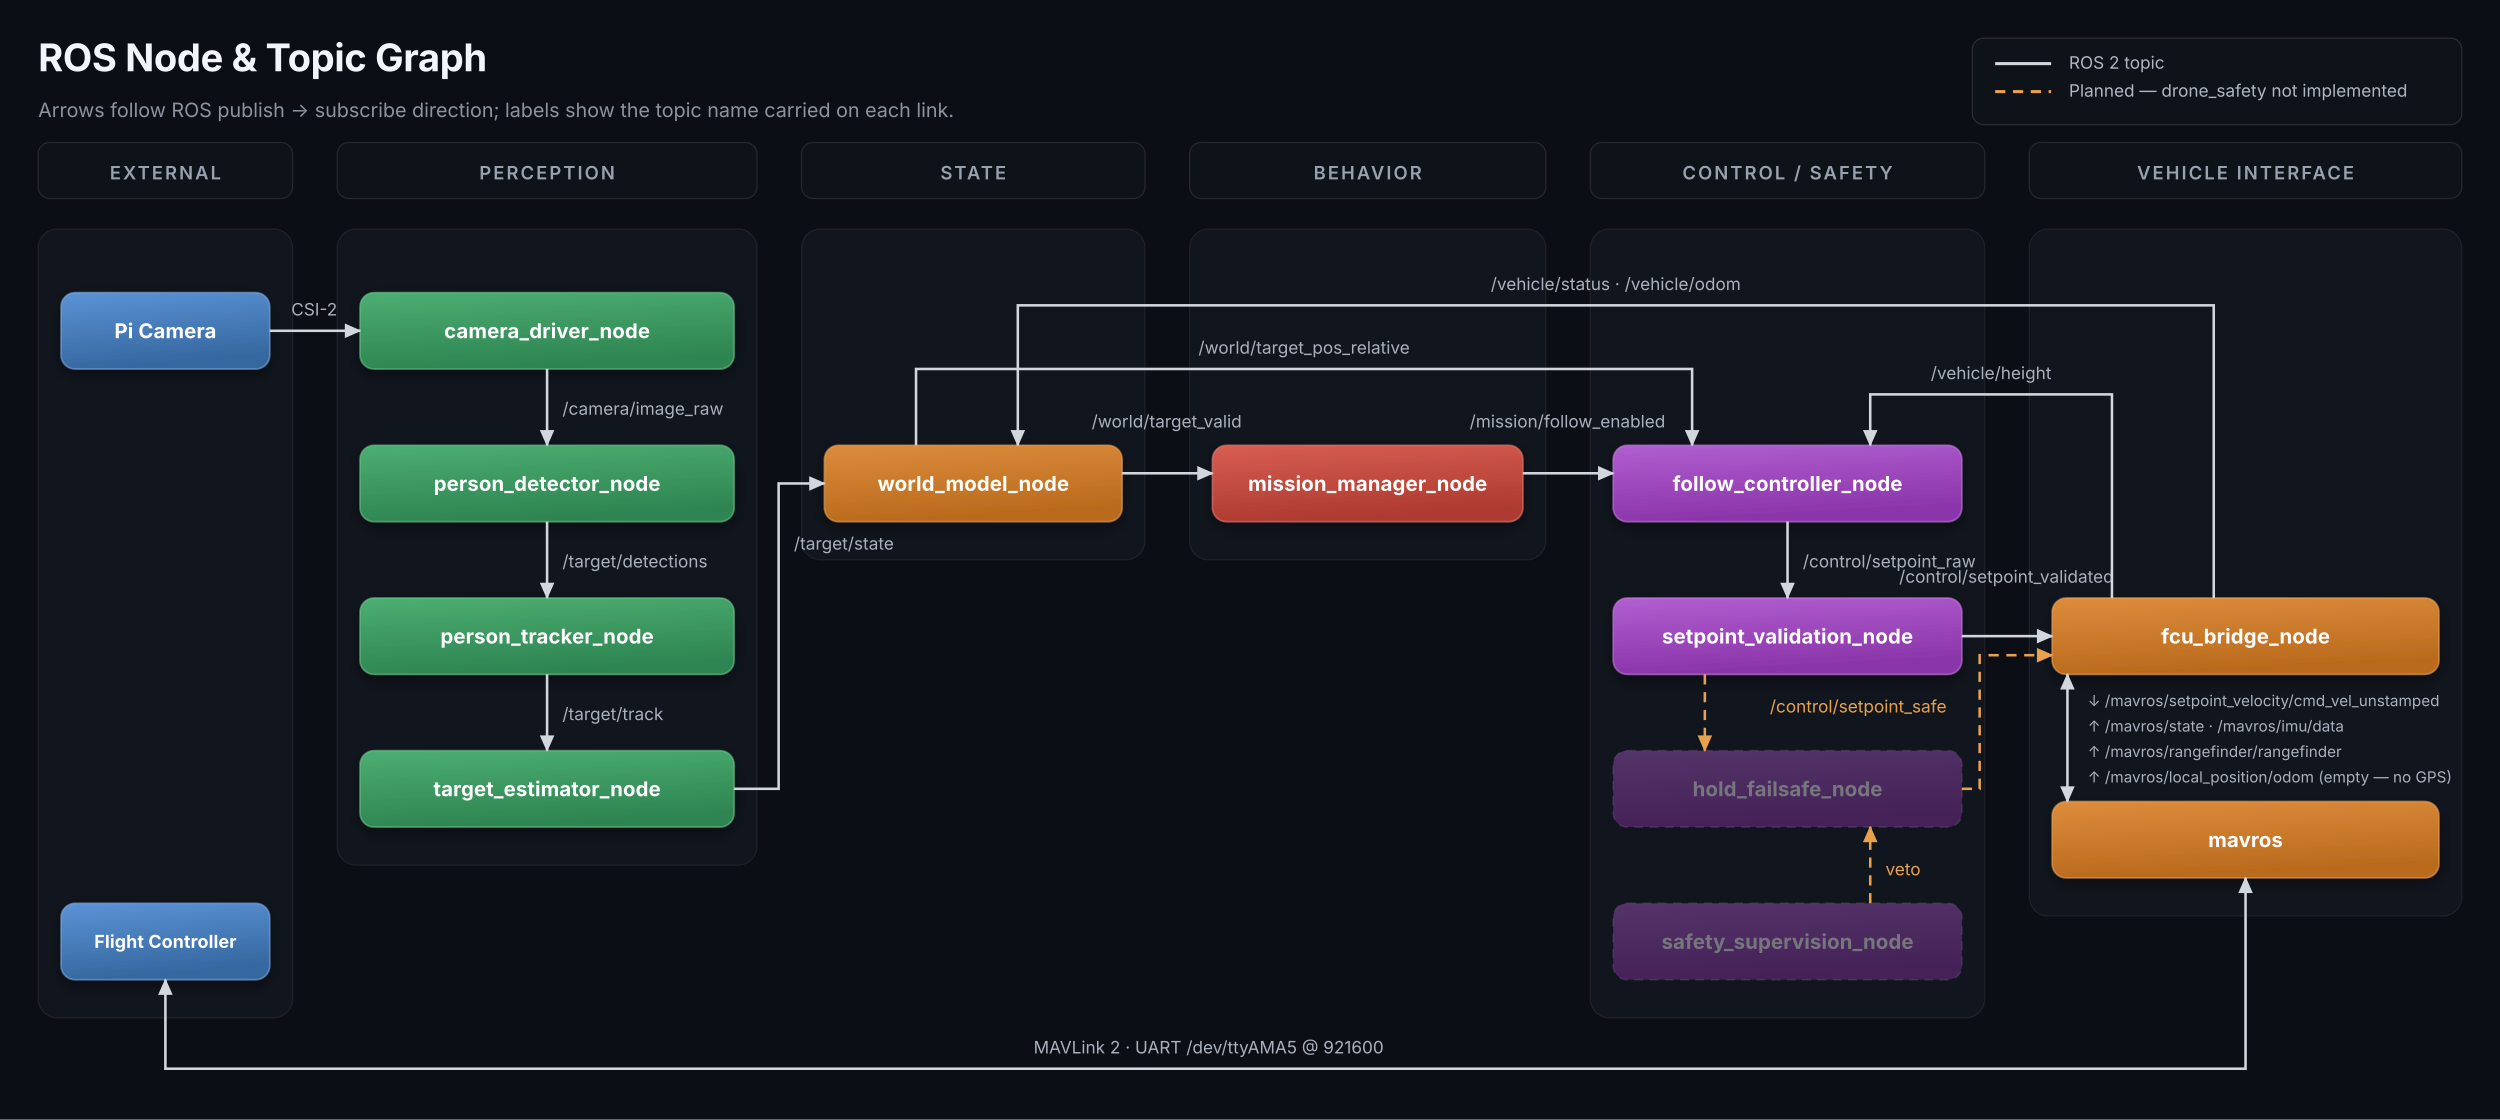
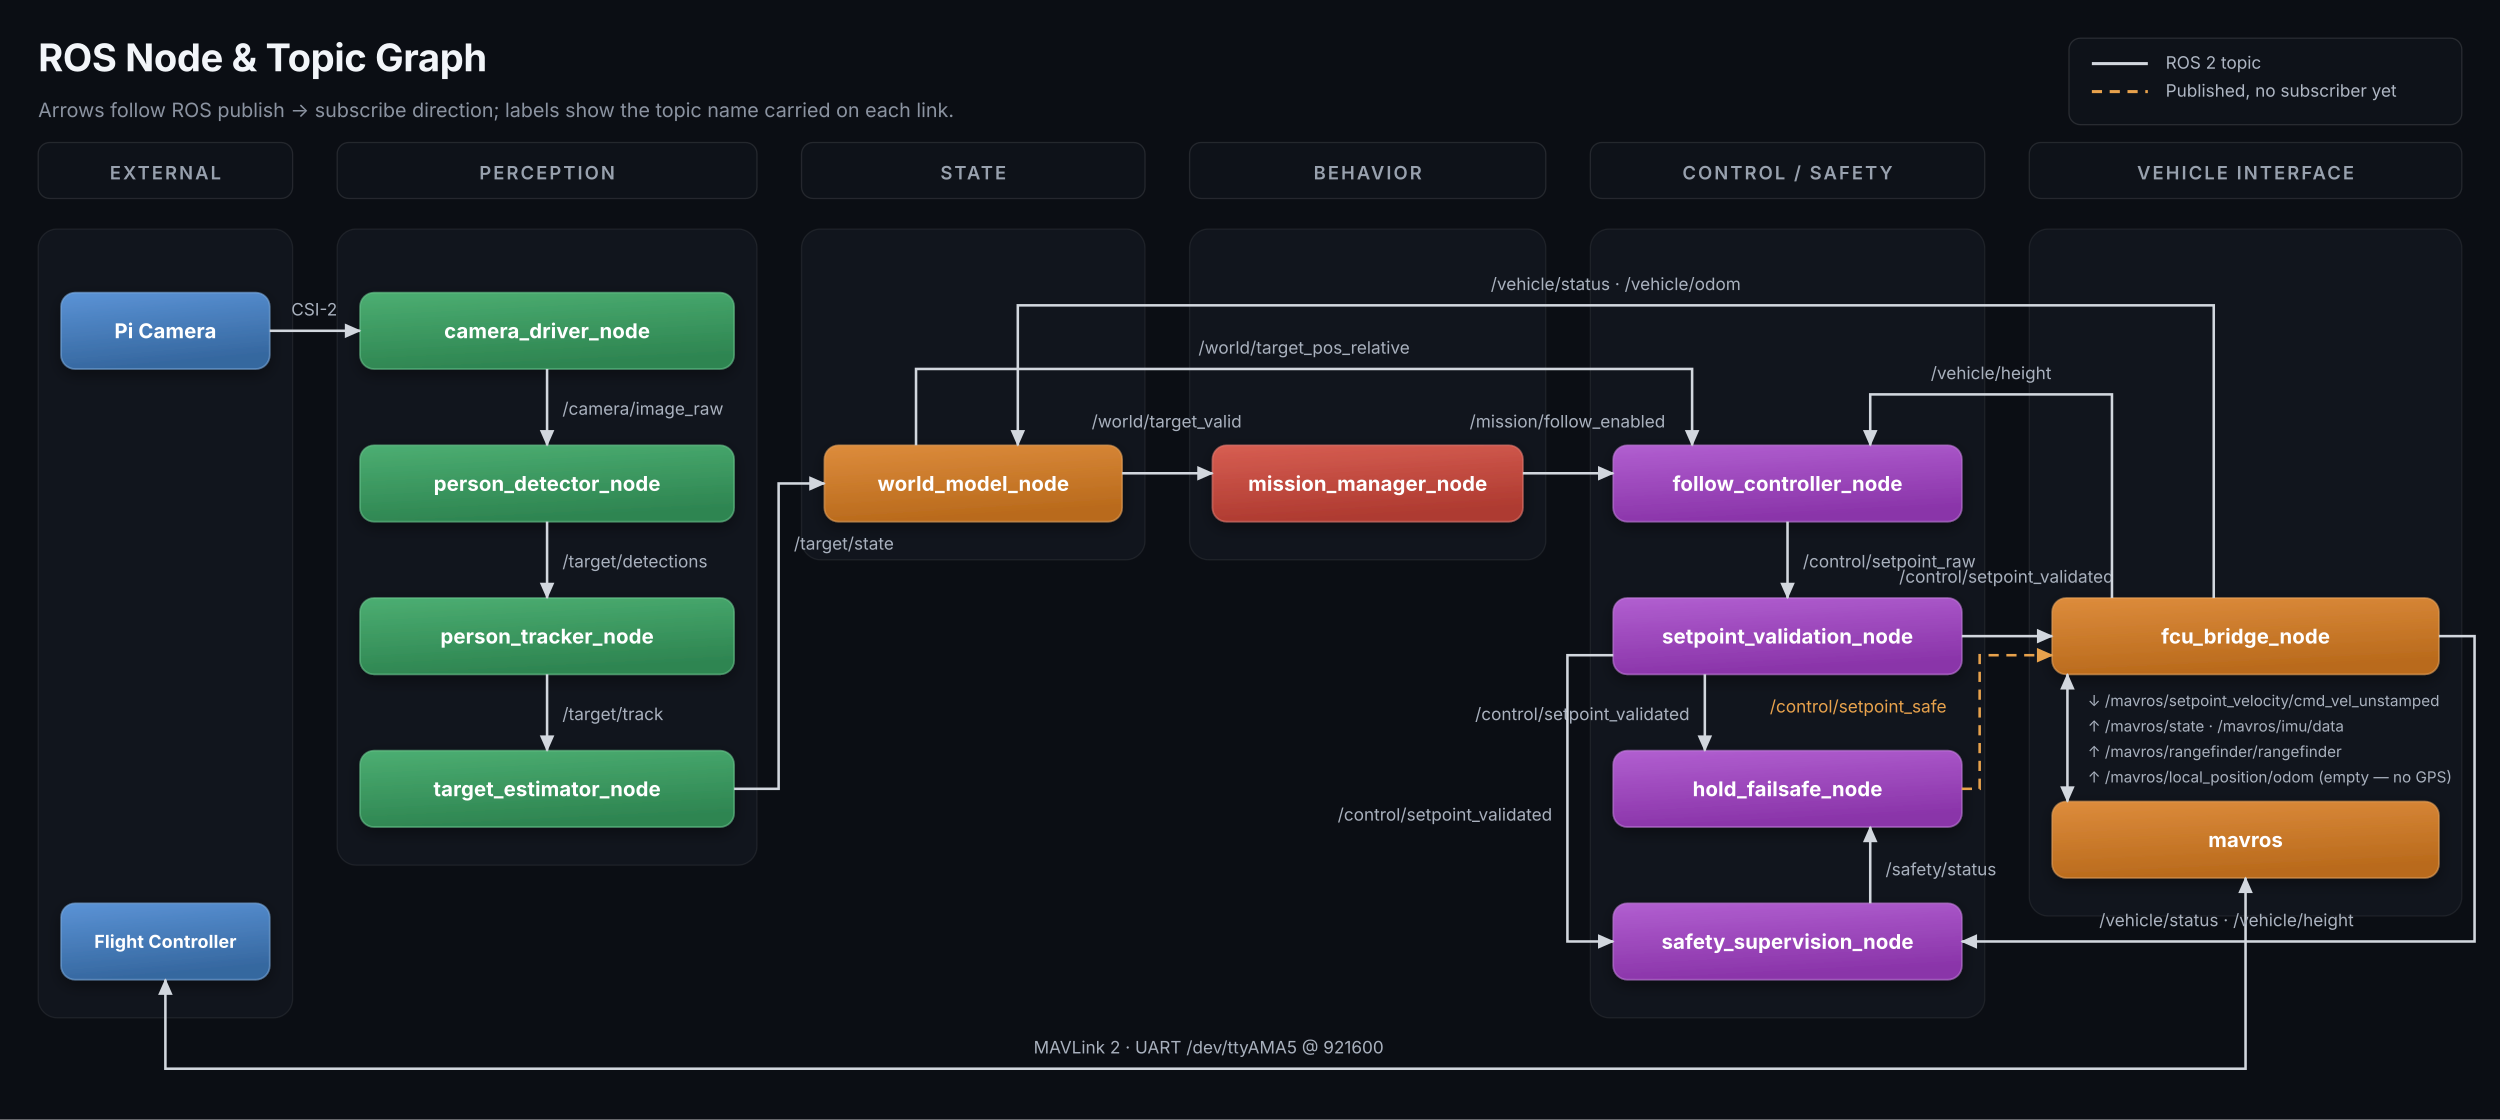
<svg xmlns="http://www.w3.org/2000/svg" width="1965" height="880" viewBox="0 0 1965 880" font-family="Inter, 'Helvetica Neue', Helvetica, Arial, sans-serif">
  <defs>
    <linearGradient id="grad_blue" x1="0" y1="0" x2="0.25" y2="1">
      <stop offset="0" stop-color="#5B93D6" />
      <stop offset="1" stop-color="#35679F" />
    </linearGradient>
    <linearGradient id="grad_orange" x1="0" y1="0" x2="0.25" y2="1">
      <stop offset="0" stop-color="#DD8C3C" />
      <stop offset="1" stop-color="#B96A1C" />
    </linearGradient>
    <linearGradient id="grad_green" x1="0" y1="0" x2="0.25" y2="1">
      <stop offset="0" stop-color="#4CAE72" />
      <stop offset="1" stop-color="#2E8551" />
    </linearGradient>
    <linearGradient id="grad_red" x1="0" y1="0" x2="0.25" y2="1">
      <stop offset="0" stop-color="#D75E52" />
      <stop offset="1" stop-color="#AE3A30" />
    </linearGradient>
    <linearGradient id="grad_purple" x1="0" y1="0" x2="0.25" y2="1">
      <stop offset="0" stop-color="#B15FD0" />
      <stop offset="1" stop-color="#8A34A9" />
    </linearGradient>
    <linearGradient id="grad_gold" x1="0" y1="0" x2="0.25" y2="1">
      <stop offset="0" stop-color="#D8B03C" />
      <stop offset="1" stop-color="#AF8618" />
    </linearGradient>
    <marker id="arrow" viewBox="0 0 10 10" refX="9.2" refY="5" markerWidth="6.5" markerHeight="6.5" orient="auto-start-reverse">
      <path d="M 0 0.6 L 10 5 L 0 9.4 Z" fill="#D2D7DE" />
    </marker>
    <marker id="arrow_plan" viewBox="0 0 10 10" refX="9.2" refY="5" markerWidth="6.5" markerHeight="6.5" orient="auto-start-reverse">
      <path d="M 0 0.6 L 10 5 L 0 9.4 Z" fill="#E8A24C" />
    </marker>
    <filter id="shadow" x="-25%" y="-25%" width="150%" height="160%">
      <feDropShadow dx="0" dy="4" stdDeviation="6" flood-color="#000000" flood-opacity="0.4" />
    </filter>
  </defs>
  <rect width="1965" height="880" fill="#0B0E14" />
  <text x="30.0" y="56.0" font-family="Inter, 'Helvetica Neue', Helvetica, Arial, sans-serif" font-size="30" font-weight="700" fill="#F2F5F9" text-anchor="start" letter-spacing="-0.3">ROS Node &amp; Topic Graph</text>
  <text x="30.0" y="92.0" font-family="Inter, 'Helvetica Neue', Helvetica, Arial, sans-serif" font-size="15.5" font-weight="400" fill="#8B93A1" text-anchor="start" letter-spacing="0">Arrows follow ROS publish → subscribe direction; labels show the topic name carried on each link.</text>
-   <rect x="1550.2" y="30.0" width="384.8" height="68.0" rx="9" fill="#0E1219" stroke="#FFFFFF" stroke-width="1" stroke-opacity="0.12" opacity="1.0" />
-   <path d="M 1568.2 50.0 L 1612.2 50.0" fill="none" stroke="#D2D7DE" stroke-width="2.4" stroke-linecap="butt" stroke-linejoin="miter" />
-   <text x="1626.2" y="54.0" font-family="Inter, 'Helvetica Neue', Helvetica, Arial, sans-serif" font-size="13.5" font-weight="400" fill="#AFB7C4" text-anchor="start" letter-spacing="0">ROS 2 topic</text>
-   <path d="M 1568.2 72.0 L 1612.2 72.0" fill="none" stroke="#E8A24C" stroke-width="2.4" stroke-linecap="butt" stroke-linejoin="miter" stroke-dasharray="8 6" />
-   <text x="1626.2" y="76.0" font-family="Inter, 'Helvetica Neue', Helvetica, Arial, sans-serif" font-size="13.5" font-weight="400" fill="#AFB7C4" text-anchor="start" letter-spacing="0">Planned — drone_safety not implemented</text>
+   <rect x="1626.2" y="30.0" width="308.8" height="68.0" rx="9" fill="#0E1219" stroke="#FFFFFF" stroke-width="1" stroke-opacity="0.12" opacity="1.0" />
+   <path d="M 1644.2 50.0 L 1688.2 50.0" fill="none" stroke="#D2D7DE" stroke-width="2.4" stroke-linecap="butt" stroke-linejoin="miter" />
+   <text x="1702.2" y="54.0" font-family="Inter, 'Helvetica Neue', Helvetica, Arial, sans-serif" font-size="13.5" font-weight="400" fill="#AFB7C4" text-anchor="start" letter-spacing="0">ROS 2 topic</text>
+   <path d="M 1644.2 72.0 L 1688.2 72.0" fill="none" stroke="#E8A24C" stroke-width="2.4" stroke-linecap="butt" stroke-linejoin="miter" stroke-dasharray="8 6" />
+   <text x="1702.2" y="76.0" font-family="Inter, 'Helvetica Neue', Helvetica, Arial, sans-serif" font-size="13.5" font-weight="400" fill="#AFB7C4" text-anchor="start" letter-spacing="0">Published, no subscriber yet</text>
  <rect x="30.0" y="112.0" width="200.0" height="44.0" rx="9" fill="#0E1219" stroke="#FFFFFF" stroke-width="1" stroke-opacity="0.1" opacity="1.0" />
  <text x="130.0" y="141.0" font-family="Inter, 'Helvetica Neue', Helvetica, Arial, sans-serif" font-size="14.5" font-weight="600" fill="#98A1AE" text-anchor="middle" letter-spacing="1.6">EXTERNAL</text>
  <rect x="30.0" y="180.0" width="200.0" height="620.0" rx="15" fill="#11151D" stroke="#FFFFFF" stroke-width="1" stroke-opacity="0.07" opacity="1.0" />
  <rect x="265.0" y="112.0" width="330.0" height="44.0" rx="9" fill="#0E1219" stroke="#FFFFFF" stroke-width="1" stroke-opacity="0.1" opacity="1.0" />
  <text x="430.0" y="141.0" font-family="Inter, 'Helvetica Neue', Helvetica, Arial, sans-serif" font-size="14.5" font-weight="600" fill="#98A1AE" text-anchor="middle" letter-spacing="1.6">PERCEPTION</text>
  <rect x="265.0" y="180.0" width="330.0" height="500.0" rx="15" fill="#11151D" stroke="#FFFFFF" stroke-width="1" stroke-opacity="0.07" opacity="1.0" />
  <rect x="630.0" y="112.0" width="270.0" height="44.0" rx="9" fill="#0E1219" stroke="#FFFFFF" stroke-width="1" stroke-opacity="0.1" opacity="1.0" />
  <text x="765.0" y="141.0" font-family="Inter, 'Helvetica Neue', Helvetica, Arial, sans-serif" font-size="14.5" font-weight="600" fill="#98A1AE" text-anchor="middle" letter-spacing="1.6">STATE</text>
  <rect x="630.0" y="180.0" width="270.0" height="260.0" rx="15" fill="#11151D" stroke="#FFFFFF" stroke-width="1" stroke-opacity="0.07" opacity="1.0" />
  <rect x="935.0" y="112.0" width="280.0" height="44.0" rx="9" fill="#0E1219" stroke="#FFFFFF" stroke-width="1" stroke-opacity="0.1" opacity="1.0" />
  <text x="1075.0" y="141.0" font-family="Inter, 'Helvetica Neue', Helvetica, Arial, sans-serif" font-size="14.5" font-weight="600" fill="#98A1AE" text-anchor="middle" letter-spacing="1.6">BEHAVIOR</text>
  <rect x="935.0" y="180.0" width="280.0" height="260.0" rx="15" fill="#11151D" stroke="#FFFFFF" stroke-width="1" stroke-opacity="0.07" opacity="1.0" />
  <rect x="1250.0" y="112.0" width="310.0" height="44.0" rx="9" fill="#0E1219" stroke="#FFFFFF" stroke-width="1" stroke-opacity="0.1" opacity="1.0" />
  <text x="1405.0" y="141.0" font-family="Inter, 'Helvetica Neue', Helvetica, Arial, sans-serif" font-size="14.5" font-weight="600" fill="#98A1AE" text-anchor="middle" letter-spacing="1.6">CONTROL / SAFETY</text>
  <rect x="1250.0" y="180.0" width="310.0" height="620.0" rx="15" fill="#11151D" stroke="#FFFFFF" stroke-width="1" stroke-opacity="0.07" opacity="1.0" />
  <rect x="1595.0" y="112.0" width="340.0" height="44.0" rx="9" fill="#0E1219" stroke="#FFFFFF" stroke-width="1" stroke-opacity="0.1" opacity="1.0" />
  <text x="1765.0" y="141.0" font-family="Inter, 'Helvetica Neue', Helvetica, Arial, sans-serif" font-size="14.5" font-weight="600" fill="#98A1AE" text-anchor="middle" letter-spacing="1.6">VEHICLE INTERFACE</text>
  <rect x="1595.0" y="180.0" width="340.0" height="540.0" rx="15" fill="#11151D" stroke="#FFFFFF" stroke-width="1" stroke-opacity="0.07" opacity="1.0" />
  <g opacity="1.0">
    <g filter="url(#shadow)">
      <rect x="48.0" y="230.0" width="164.0" height="60.0" rx="11" fill="url(#grad_blue)" stroke="#7FB0E6" stroke-width="1.3" stroke-opacity="0.55" opacity="1.0" />
    </g>
    <text x="130.0" y="265.8" font-family="Inter, 'Helvetica Neue', Helvetica, Arial, sans-serif" font-size="16" font-weight="700" fill="#FFFFFF" text-anchor="middle" letter-spacing="0.1">Pi Camera</text>
  </g>
  <g opacity="1.0">
    <g filter="url(#shadow)">
      <rect x="48.0" y="710.0" width="164.0" height="60.0" rx="11" fill="url(#grad_blue)" stroke="#7FB0E6" stroke-width="1.3" stroke-opacity="0.55" opacity="1.0" />
    </g>
    <text x="130.0" y="745.0" font-family="Inter, 'Helvetica Neue', Helvetica, Arial, sans-serif" font-size="14.0" font-weight="700" fill="#FFFFFF" text-anchor="middle" letter-spacing="0.1">Flight Controller</text>
  </g>
  <g opacity="1.0">
    <g filter="url(#shadow)">
      <rect x="283.0" y="230.0" width="294.0" height="60.0" rx="11" fill="url(#grad_green)" stroke="#6ECB92" stroke-width="1.3" stroke-opacity="0.55" opacity="1.0" />
    </g>
    <text x="430.0" y="265.8" font-family="Inter, 'Helvetica Neue', Helvetica, Arial, sans-serif" font-size="16" font-weight="700" fill="#FFFFFF" text-anchor="middle" letter-spacing="0.1">camera_driver_node</text>
  </g>
  <g opacity="1.0">
    <g filter="url(#shadow)">
      <rect x="283.0" y="350.0" width="294.0" height="60.0" rx="11" fill="url(#grad_green)" stroke="#6ECB92" stroke-width="1.3" stroke-opacity="0.55" opacity="1.0" />
    </g>
    <text x="430.0" y="385.8" font-family="Inter, 'Helvetica Neue', Helvetica, Arial, sans-serif" font-size="16" font-weight="700" fill="#FFFFFF" text-anchor="middle" letter-spacing="0.1">person_detector_node</text>
  </g>
  <g opacity="1.0">
    <g filter="url(#shadow)">
      <rect x="283.0" y="470.0" width="294.0" height="60.0" rx="11" fill="url(#grad_green)" stroke="#6ECB92" stroke-width="1.3" stroke-opacity="0.55" opacity="1.0" />
    </g>
    <text x="430.0" y="505.8" font-family="Inter, 'Helvetica Neue', Helvetica, Arial, sans-serif" font-size="16" font-weight="700" fill="#FFFFFF" text-anchor="middle" letter-spacing="0.1">person_tracker_node</text>
  </g>
  <g opacity="1.0">
    <g filter="url(#shadow)">
      <rect x="283.0" y="590.0" width="294.0" height="60.0" rx="11" fill="url(#grad_green)" stroke="#6ECB92" stroke-width="1.3" stroke-opacity="0.55" opacity="1.0" />
    </g>
    <text x="430.0" y="625.8" font-family="Inter, 'Helvetica Neue', Helvetica, Arial, sans-serif" font-size="16" font-weight="700" fill="#FFFFFF" text-anchor="middle" letter-spacing="0.1">target_estimator_node</text>
  </g>
  <g opacity="1.0">
    <g filter="url(#shadow)">
      <rect x="648.0" y="350.0" width="234.0" height="60.0" rx="11" fill="url(#grad_orange)" stroke="#EFA85E" stroke-width="1.3" stroke-opacity="0.55" opacity="1.0" />
    </g>
    <text x="765.0" y="385.8" font-family="Inter, 'Helvetica Neue', Helvetica, Arial, sans-serif" font-size="16" font-weight="700" fill="#FFFFFF" text-anchor="middle" letter-spacing="0.1">world_model_node</text>
  </g>
  <g opacity="1.0">
    <g filter="url(#shadow)">
      <rect x="953.0" y="350.0" width="244.0" height="60.0" rx="11" fill="url(#grad_red)" stroke="#EC8074" stroke-width="1.3" stroke-opacity="0.55" opacity="1.0" />
    </g>
    <text x="1075.0" y="385.8" font-family="Inter, 'Helvetica Neue', Helvetica, Arial, sans-serif" font-size="16" font-weight="700" fill="#FFFFFF" text-anchor="middle" letter-spacing="0.1">mission_manager_node</text>
  </g>
  <g opacity="1.0">
    <g filter="url(#shadow)">
      <rect x="1268.0" y="350.0" width="274.0" height="60.0" rx="11" fill="url(#grad_purple)" stroke="#C982E2" stroke-width="1.3" stroke-opacity="0.55" opacity="1.0" />
    </g>
    <text x="1405.0" y="385.8" font-family="Inter, 'Helvetica Neue', Helvetica, Arial, sans-serif" font-size="16" font-weight="700" fill="#FFFFFF" text-anchor="middle" letter-spacing="0.1">follow_controller_node</text>
  </g>
  <g opacity="1.0">
    <g filter="url(#shadow)">
      <rect x="1268.0" y="470.0" width="274.0" height="60.0" rx="11" fill="url(#grad_purple)" stroke="#C982E2" stroke-width="1.3" stroke-opacity="0.55" opacity="1.0" />
    </g>
    <text x="1405.0" y="505.8" font-family="Inter, 'Helvetica Neue', Helvetica, Arial, sans-serif" font-size="16" font-weight="700" fill="#FFFFFF" text-anchor="middle" letter-spacing="0.1">setpoint_validation_node</text>
  </g>
-   <g opacity="0.42">
-     <rect x="1268.0" y="590.0" width="274.0" height="60.0" rx="11" fill="url(#grad_purple)" stroke="#C982E2" stroke-width="1.3" stroke-opacity="0.55" opacity="1.0" stroke-dasharray="7 5" />
+   <g opacity="1.0">
+     <g filter="url(#shadow)">
+       <rect x="1268.0" y="590.0" width="274.0" height="60.0" rx="11" fill="url(#grad_purple)" stroke="#C982E2" stroke-width="1.3" stroke-opacity="0.55" opacity="1.0" />
+     </g>
    <text x="1405.0" y="625.8" font-family="Inter, 'Helvetica Neue', Helvetica, Arial, sans-serif" font-size="16" font-weight="700" fill="#FFFFFF" text-anchor="middle" letter-spacing="0.1">hold_failsafe_node</text>
  </g>
-   <g opacity="0.42">
-     <rect x="1268.0" y="710.0" width="274.0" height="60.0" rx="11" fill="url(#grad_purple)" stroke="#C982E2" stroke-width="1.3" stroke-opacity="0.55" opacity="1.0" stroke-dasharray="7 5" />
+   <g opacity="1.0">
+     <g filter="url(#shadow)">
+       <rect x="1268.0" y="710.0" width="274.0" height="60.0" rx="11" fill="url(#grad_purple)" stroke="#C982E2" stroke-width="1.3" stroke-opacity="0.55" opacity="1.0" />
+     </g>
    <text x="1405.0" y="745.8" font-family="Inter, 'Helvetica Neue', Helvetica, Arial, sans-serif" font-size="16" font-weight="700" fill="#FFFFFF" text-anchor="middle" letter-spacing="0.1">safety_supervision_node</text>
  </g>
  <g opacity="1.0">
    <g filter="url(#shadow)">
      <rect x="1613.0" y="470.0" width="304.0" height="60.0" rx="11" fill="url(#grad_orange)" stroke="#EFA85E" stroke-width="1.3" stroke-opacity="0.55" opacity="1.0" />
    </g>
    <text x="1765.0" y="505.8" font-family="Inter, 'Helvetica Neue', Helvetica, Arial, sans-serif" font-size="16" font-weight="700" fill="#FFFFFF" text-anchor="middle" letter-spacing="0.1">fcu_bridge_node</text>
  </g>
  <g opacity="1.0">
    <g filter="url(#shadow)">
      <rect x="1613.0" y="630.0" width="304.0" height="60.0" rx="11" fill="url(#grad_orange)" stroke="#EFA85E" stroke-width="1.3" stroke-opacity="0.55" opacity="1.0" />
    </g>
    <text x="1765.0" y="665.8" font-family="Inter, 'Helvetica Neue', Helvetica, Arial, sans-serif" font-size="16" font-weight="700" fill="#FFFFFF" text-anchor="middle" letter-spacing="0.1">mavros</text>
  </g>
  <path d="M 212.0 260.0 L 283.0 260.0" fill="none" stroke="#D2D7DE" stroke-width="2" stroke-linecap="butt" stroke-linejoin="miter" marker-end="url(#arrow)" />
  <text x="247.0" y="248.0" font-family="Inter, 'Helvetica Neue', Helvetica, Arial, sans-serif" font-size="13.5" font-weight="400" fill="#A9B1BE" text-anchor="middle" letter-spacing="0">CSI-2</text>
  <path d="M 430.0 290.0 L 430.0 350.0" fill="none" stroke="#D2D7DE" stroke-width="2" stroke-linecap="butt" stroke-linejoin="miter" marker-end="url(#arrow)" />
  <text x="442.0" y="326.0" font-family="Inter, 'Helvetica Neue', Helvetica, Arial, sans-serif" font-size="13.5" font-weight="400" fill="#A9B1BE" text-anchor="start" letter-spacing="0">/camera/image_raw</text>
  <path d="M 430.0 410.0 L 430.0 470.0" fill="none" stroke="#D2D7DE" stroke-width="2" stroke-linecap="butt" stroke-linejoin="miter" marker-end="url(#arrow)" />
  <text x="442.0" y="446.0" font-family="Inter, 'Helvetica Neue', Helvetica, Arial, sans-serif" font-size="13.5" font-weight="400" fill="#A9B1BE" text-anchor="start" letter-spacing="0">/target/detections</text>
  <path d="M 430.0 530.0 L 430.0 590.0" fill="none" stroke="#D2D7DE" stroke-width="2" stroke-linecap="butt" stroke-linejoin="miter" marker-end="url(#arrow)" />
  <text x="442.0" y="566.0" font-family="Inter, 'Helvetica Neue', Helvetica, Arial, sans-serif" font-size="13.5" font-weight="400" fill="#A9B1BE" text-anchor="start" letter-spacing="0">/target/track</text>
  <path d="M 577.0 620.0 L 612.0 620.0 L 612.0 380.0 L 648.0 380.0" fill="none" stroke="#D2D7DE" stroke-width="2" stroke-linecap="butt" stroke-linejoin="miter" marker-end="url(#arrow)" />
  <text x="624.0" y="432.0" font-family="Inter, 'Helvetica Neue', Helvetica, Arial, sans-serif" font-size="13.5" font-weight="400" fill="#A9B1BE" text-anchor="start" letter-spacing="0">/target/state</text>
  <path d="M 882.0 372.0 L 953.0 372.0" fill="none" stroke="#D2D7DE" stroke-width="2" stroke-linecap="butt" stroke-linejoin="miter" marker-end="url(#arrow)" />
  <text x="917.0" y="336.0" font-family="Inter, 'Helvetica Neue', Helvetica, Arial, sans-serif" font-size="13.5" font-weight="400" fill="#A9B1BE" text-anchor="middle" letter-spacing="0">/world/target_valid</text>
  <path d="M 1197.0 372.0 L 1268.0 372.0" fill="none" stroke="#D2D7DE" stroke-width="2" stroke-linecap="butt" stroke-linejoin="miter" marker-end="url(#arrow)" />
  <text x="1232.0" y="336.0" font-family="Inter, 'Helvetica Neue', Helvetica, Arial, sans-serif" font-size="13.5" font-weight="400" fill="#A9B1BE" text-anchor="middle" letter-spacing="0">/mission/follow_enabled</text>
  <path d="M 720.0 350.0 L 720.0 290.0 L 1330.0 290.0 L 1330.0 350.0" fill="none" stroke="#D2D7DE" stroke-width="2" stroke-linecap="butt" stroke-linejoin="miter" marker-end="url(#arrow)" />
  <text x="1025.0" y="278.0" font-family="Inter, 'Helvetica Neue', Helvetica, Arial, sans-serif" font-size="13.5" font-weight="400" fill="#A9B1BE" text-anchor="middle" letter-spacing="0">/world/target_pos_relative</text>
  <path d="M 1405.0 410.0 L 1405.0 470.0" fill="none" stroke="#D2D7DE" stroke-width="2" stroke-linecap="butt" stroke-linejoin="miter" marker-end="url(#arrow)" />
  <text x="1417.0" y="446.0" font-family="Inter, 'Helvetica Neue', Helvetica, Arial, sans-serif" font-size="13.5" font-weight="400" fill="#A9B1BE" text-anchor="start" letter-spacing="0">/control/setpoint_raw</text>
  <path d="M 1542.0 500.0 L 1613.0 500.0" fill="none" stroke="#D2D7DE" stroke-width="2" stroke-linecap="butt" stroke-linejoin="miter" marker-end="url(#arrow)" />
  <text x="1577.0" y="458.0" font-family="Inter, 'Helvetica Neue', Helvetica, Arial, sans-serif" font-size="13.5" font-weight="400" fill="#A9B1BE" text-anchor="middle" letter-spacing="0">/control/setpoint_validated</text>
  <path d="M 1625.0 530.0 L 1625.0 630.0" fill="none" stroke="#D2D7DE" stroke-width="2" stroke-linecap="butt" stroke-linejoin="miter" marker-end="url(#arrow)" marker-start="url(#arrow)" />
  <text x="1641.0" y="555.0" font-family="Inter, 'Helvetica Neue', Helvetica, Arial, sans-serif" font-size="12" font-weight="400" fill="#A9B1BE" text-anchor="start" letter-spacing="0">↓ /mavros/setpoint_velocity/cmd_vel_unstamped</text>
  <text x="1641.0" y="575.0" font-family="Inter, 'Helvetica Neue', Helvetica, Arial, sans-serif" font-size="12" font-weight="400" fill="#A9B1BE" text-anchor="start" letter-spacing="0">↑ /mavros/state  ·  /mavros/imu/data</text>
  <text x="1641.0" y="595.0" font-family="Inter, 'Helvetica Neue', Helvetica, Arial, sans-serif" font-size="12" font-weight="400" fill="#A9B1BE" text-anchor="start" letter-spacing="0">↑ /mavros/rangefinder/rangefinder</text>
  <text x="1641.0" y="615.0" font-family="Inter, 'Helvetica Neue', Helvetica, Arial, sans-serif" font-size="12" font-weight="400" fill="#A9B1BE" text-anchor="start" letter-spacing="0">↑ /mavros/local_position/odom  (empty — no GPS)</text>
  <path d="M 1765.0 690.0 L 1765.0 840.0 L 130.0 840.0 L 130.0 770.0" fill="none" stroke="#D2D7DE" stroke-width="2" stroke-linecap="butt" stroke-linejoin="miter" marker-end="url(#arrow)" marker-start="url(#arrow)" />
  <text x="950.0" y="828.0" font-family="Inter, 'Helvetica Neue', Helvetica, Arial, sans-serif" font-size="13.5" font-weight="400" fill="#A9B1BE" text-anchor="middle" letter-spacing="0">MAVLink 2  ·  UART /dev/ttyAMA5 @ 921600</text>
  <path d="M 1740.0 470.0 L 1740.0 240.0 L 800.0 240.0 L 800.0 350.0" fill="none" stroke="#D2D7DE" stroke-width="2" stroke-linecap="butt" stroke-linejoin="miter" marker-end="url(#arrow)" />
  <text x="1270.0" y="228.0" font-family="Inter, 'Helvetica Neue', Helvetica, Arial, sans-serif" font-size="13.5" font-weight="400" fill="#A9B1BE" text-anchor="middle" letter-spacing="0">/vehicle/status   ·   /vehicle/odom</text>
  <path d="M 1660.0 470.0 L 1660.0 310.0 L 1470.0 310.0 L 1470.0 350.0" fill="none" stroke="#D2D7DE" stroke-width="2" stroke-linecap="butt" stroke-linejoin="miter" marker-end="url(#arrow)" />
  <text x="1565.0" y="298.0" font-family="Inter, 'Helvetica Neue', Helvetica, Arial, sans-serif" font-size="13.5" font-weight="400" fill="#A9B1BE" text-anchor="middle" letter-spacing="0">/vehicle/height</text>
-   <path d="M 1340.0 530.0 L 1340.0 590.0" fill="none" stroke="#E8A24C" stroke-width="2" stroke-linecap="butt" stroke-linejoin="miter" stroke-dasharray="8 6" marker-end="url(#arrow_plan)" />
-   <path d="M 1470.0 710.0 L 1470.0 650.0" fill="none" stroke="#E8A24C" stroke-width="2" stroke-linecap="butt" stroke-linejoin="miter" stroke-dasharray="8 6" marker-end="url(#arrow_plan)" />
-   <text x="1482.0" y="688.0" font-family="Inter, 'Helvetica Neue', Helvetica, Arial, sans-serif" font-size="13.5" font-weight="400" fill="#E8A24C" text-anchor="start" letter-spacing="0">veto</text>
+   <path d="M 1340.0 530.0 L 1340.0 590.0" fill="none" stroke="#D2D7DE" stroke-width="2" stroke-linecap="butt" stroke-linejoin="miter" marker-end="url(#arrow)" />
+   <text x="1328.0" y="566.0" font-family="Inter, 'Helvetica Neue', Helvetica, Arial, sans-serif" font-size="13.5" font-weight="400" fill="#A9B1BE" text-anchor="end" letter-spacing="0">/control/setpoint_validated</text>
+   <path d="M 1268.0 515.0 L 1232.0 515.0 L 1232.0 740.0 L 1268.0 740.0" fill="none" stroke="#D2D7DE" stroke-width="2" stroke-linecap="butt" stroke-linejoin="miter" marker-end="url(#arrow)" />
+   <text x="1220.0" y="645.0" font-family="Inter, 'Helvetica Neue', Helvetica, Arial, sans-serif" font-size="13.5" font-weight="400" fill="#A9B1BE" text-anchor="end" letter-spacing="0">/control/setpoint_validated</text>
+   <path d="M 1470.0 710.0 L 1470.0 650.0" fill="none" stroke="#D2D7DE" stroke-width="2" stroke-linecap="butt" stroke-linejoin="miter" marker-end="url(#arrow)" />
+   <text x="1482.0" y="688.0" font-family="Inter, 'Helvetica Neue', Helvetica, Arial, sans-serif" font-size="13.5" font-weight="400" fill="#A9B1BE" text-anchor="start" letter-spacing="0">/safety/status</text>
+   <path d="M 1917.0 500.0 L 1945.0 500.0 L 1945.0 740.0 L 1542.0 740.0" fill="none" stroke="#D2D7DE" stroke-width="2" stroke-linecap="butt" stroke-linejoin="miter" marker-end="url(#arrow)" />
+   <text x="1750.0" y="728.0" font-family="Inter, 'Helvetica Neue', Helvetica, Arial, sans-serif" font-size="13.5" font-weight="400" fill="#A9B1BE" text-anchor="middle" letter-spacing="0">/vehicle/status  ·  /vehicle/height</text>
  <path d="M 1542.0 620.0 L 1556.0 620.0 L 1556.0 515.0 L 1613.0 515.0" fill="none" stroke="#E8A24C" stroke-width="2" stroke-linecap="butt" stroke-linejoin="miter" stroke-dasharray="8 6" marker-end="url(#arrow_plan)" />
  <text x="1530.0" y="560.0" font-family="Inter, 'Helvetica Neue', Helvetica, Arial, sans-serif" font-size="13.5" font-weight="400" fill="#E8A24C" text-anchor="end" letter-spacing="0">/control/setpoint_safe</text>
</svg>
